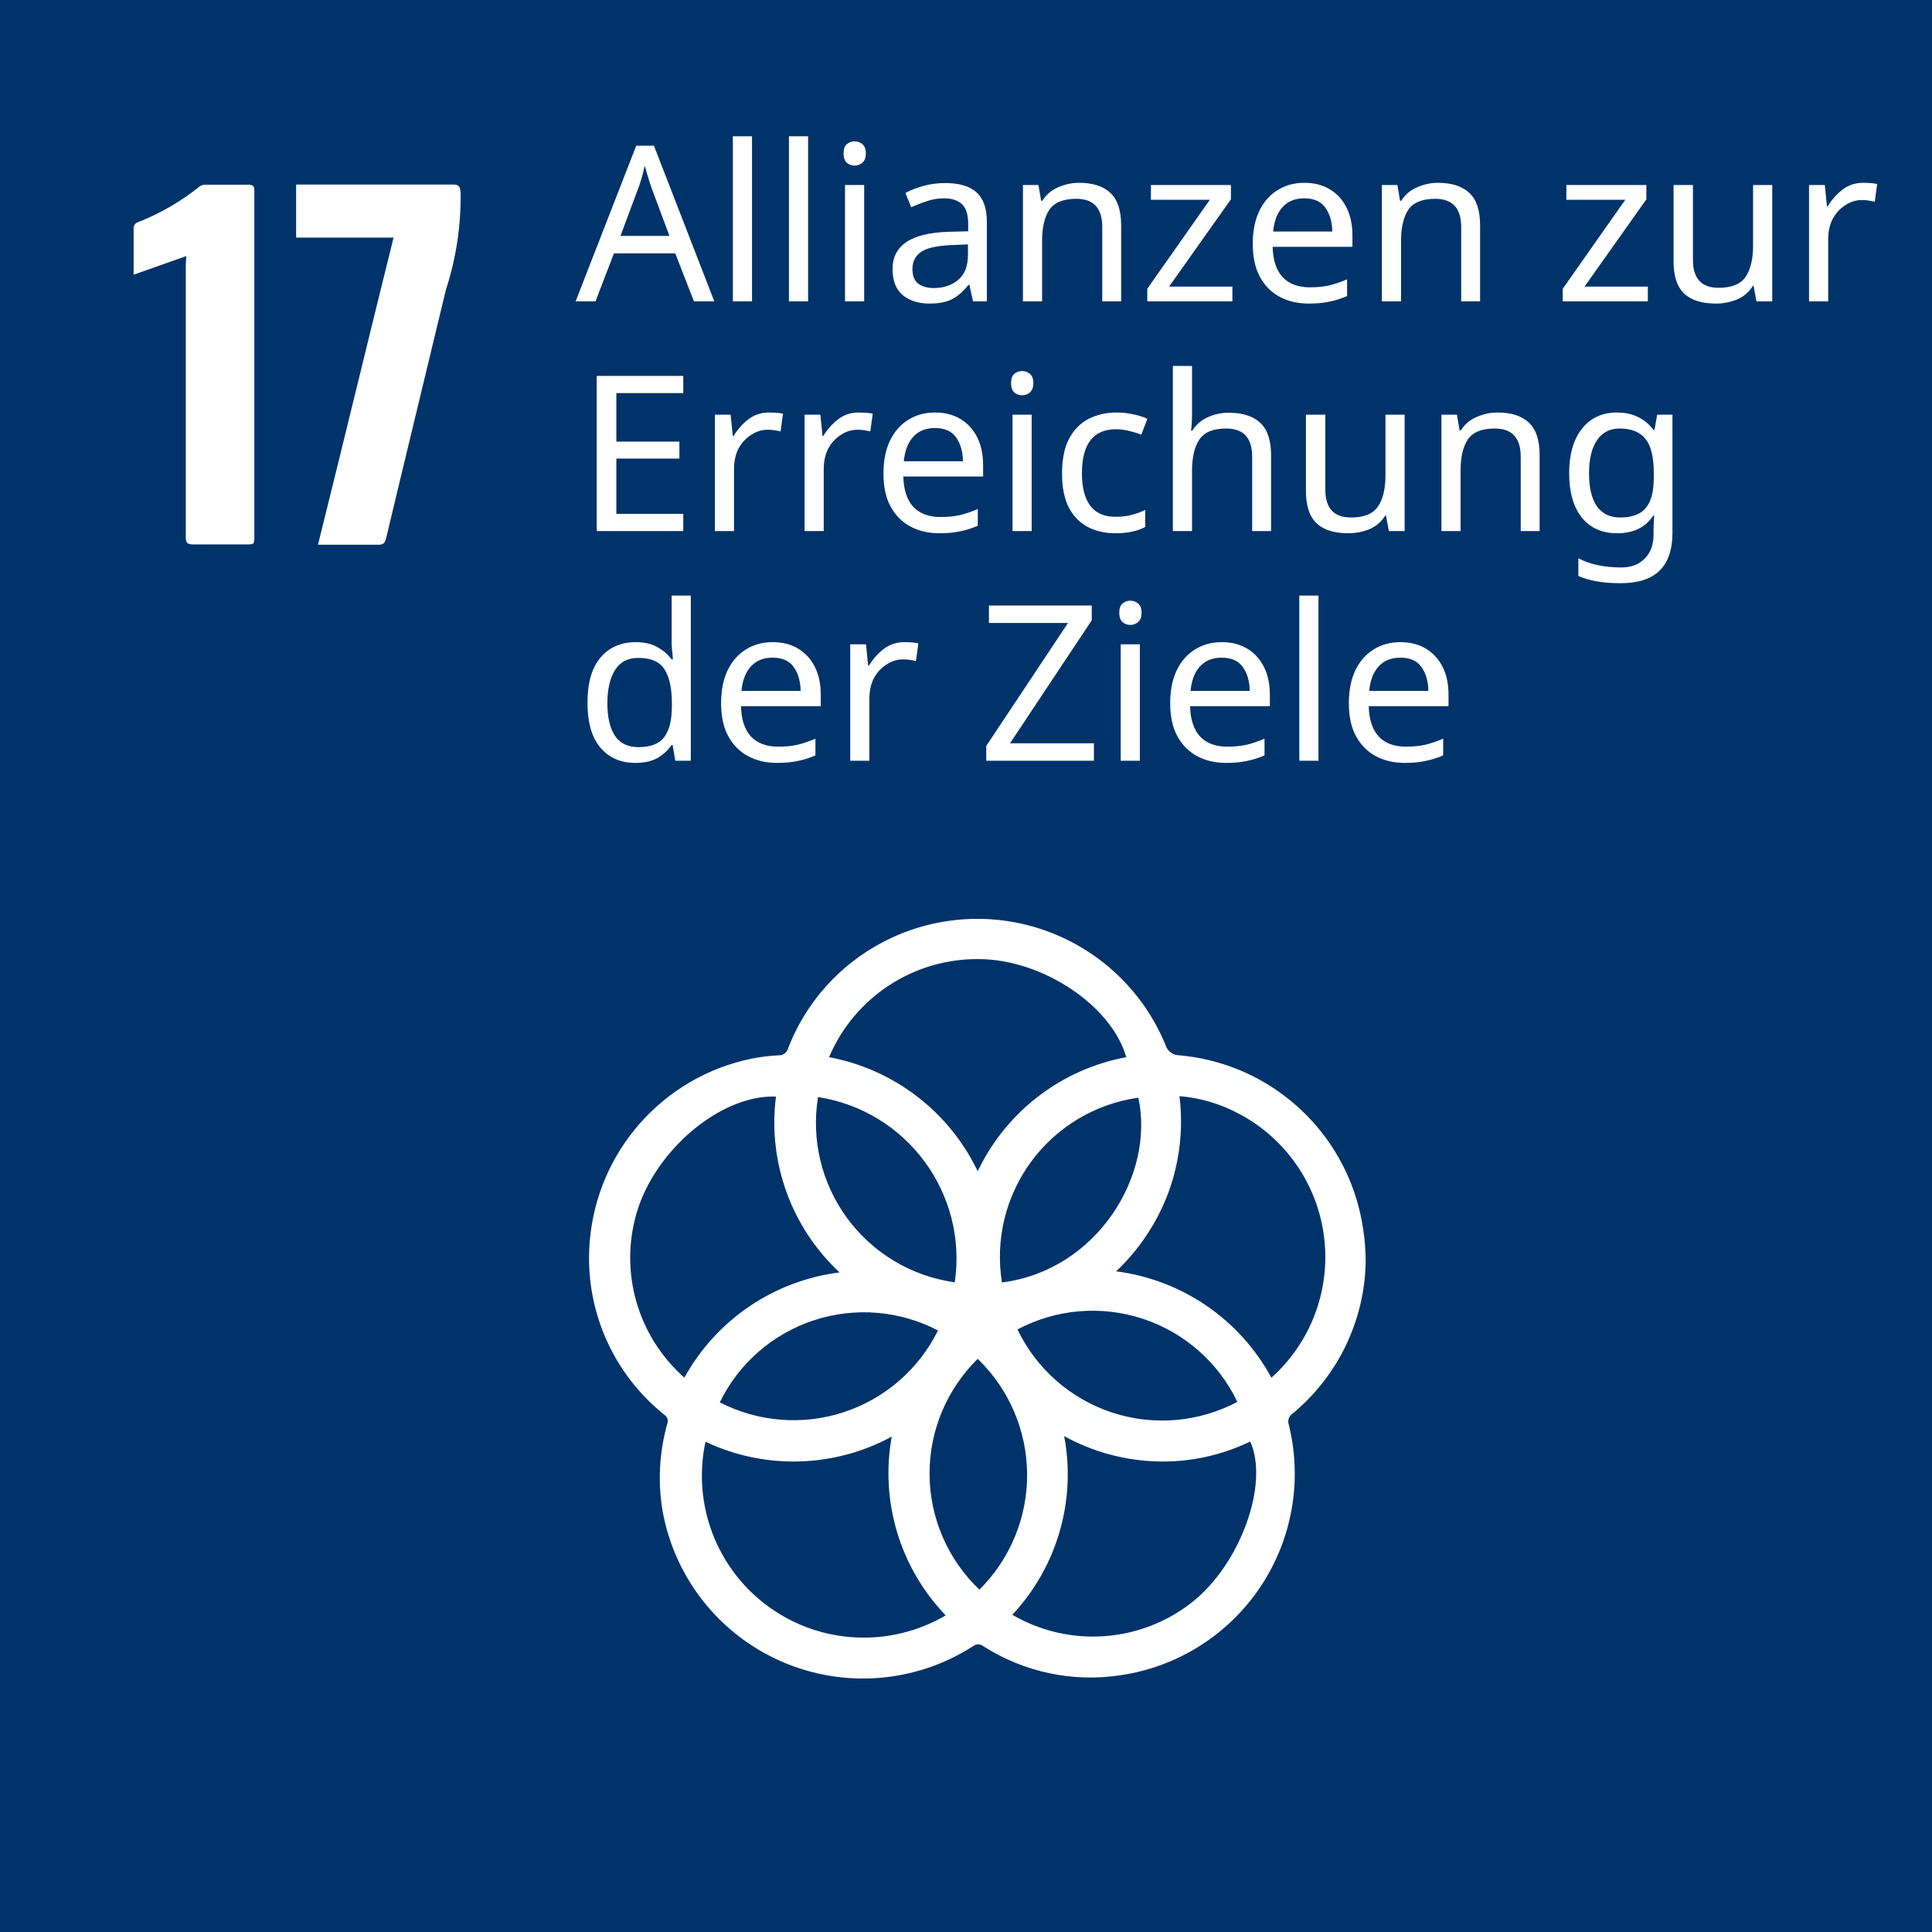
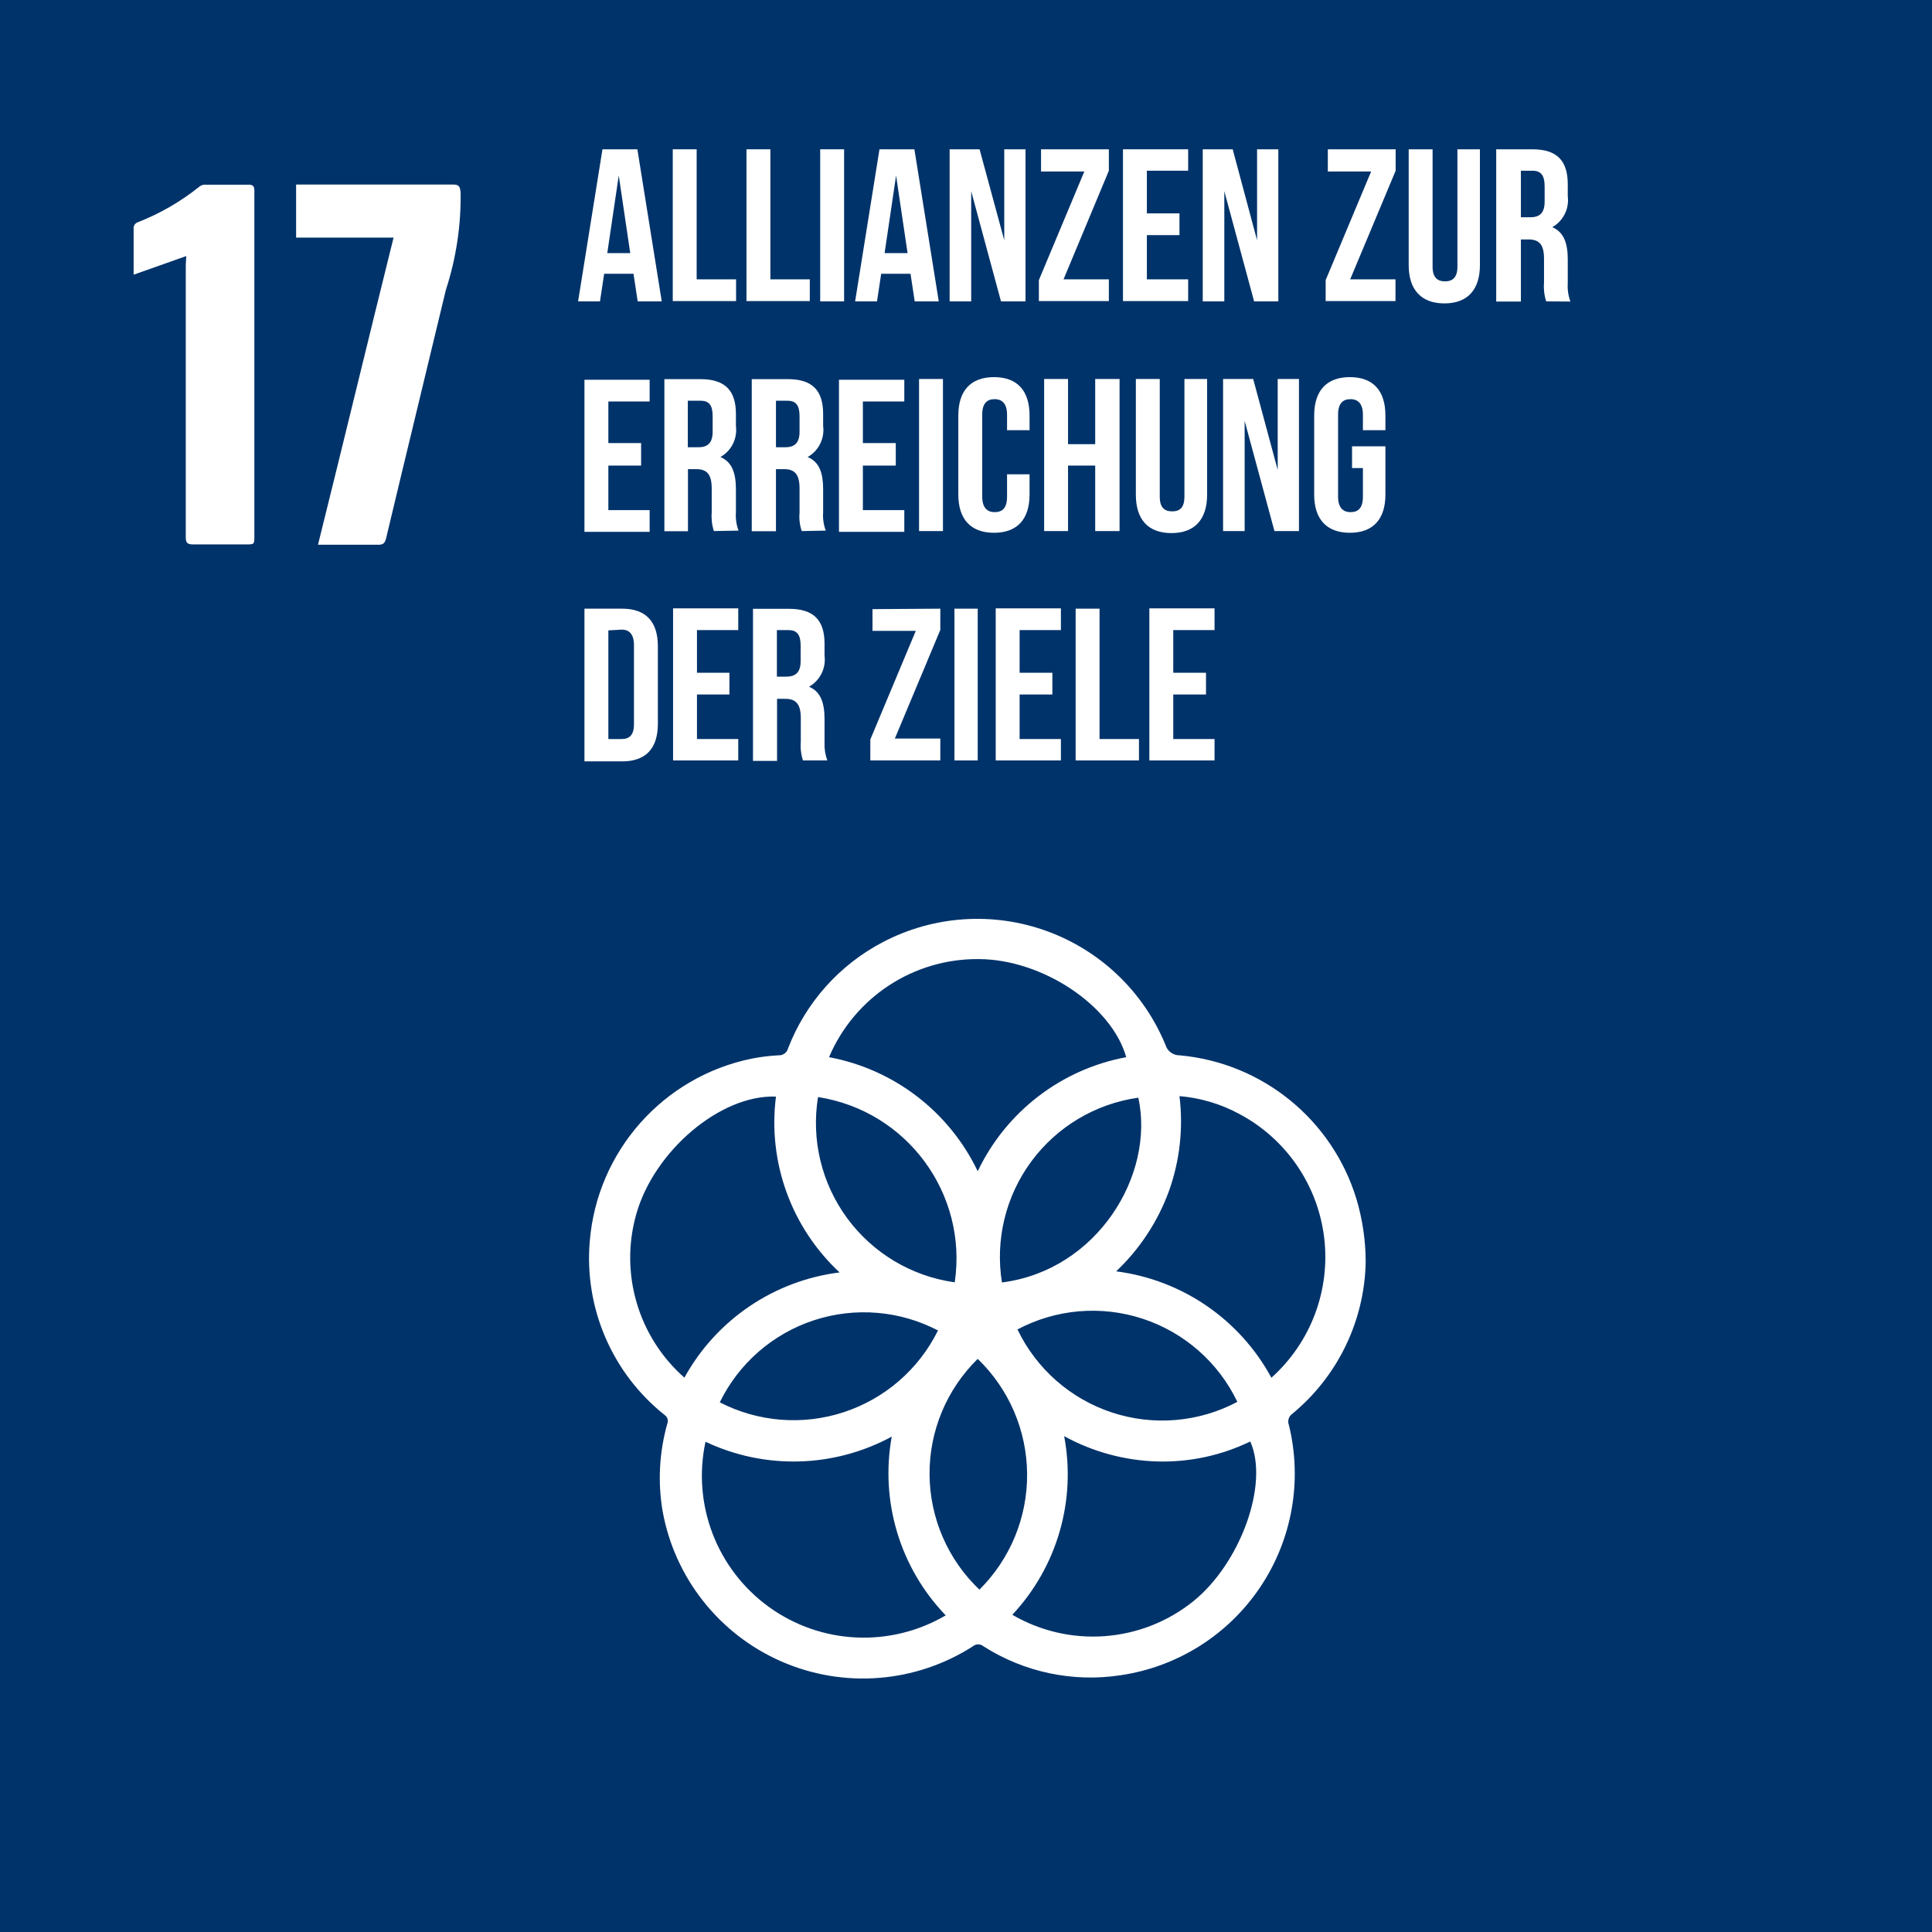
<svg xmlns="http://www.w3.org/2000/svg" viewBox="0 0 124.49 124.49">
  <defs>
-     <style>.cls-1{fill:#00336a;}.cls-2,.cls-3{fill:#fff;}.cls-3{font-size:14px;font-family:BebasNeueBold, Bebas Neue;}</style>
+     <style>.cls-1{fill:#00336a;}.cls-2{fill:#fff;}</style>
  </defs>
  <g id="Capa_2" data-name="Capa 2">
    <g id="Capa_1-2" data-name="Capa 1">
      <path class="cls-1" d="M124.49,124.49H0V0H124.49Z" />
      <path class="cls-2" d="M88,81.29a13,13,0,0,1-4.73,9.81.61.61,0,0,0-.22.72,13.13,13.13,0,0,1-10.81,16.12,12.82,12.82,0,0,1-8.87-1.86.53.53,0,0,0-.68,0,13.12,13.12,0,0,1-20-8.74A12.85,12.85,0,0,1,43,91.73a.46.46,0,0,0-.17-.55A12.91,12.91,0,0,1,38,80,13.11,13.11,0,0,1,48.45,68.21,12.47,12.47,0,0,1,50.17,68a.6.6,0,0,0,.61-.45,13,13,0,0,1,6.12-6.85,13.11,13.11,0,0,1,18.2,6.63A.93.93,0,0,0,76,68a13.14,13.14,0,0,1,11.41,9.28A14.34,14.34,0,0,1,88,81.29ZM63,75.47a13.29,13.29,0,0,1,9.57-7.35c-.94-3.33-5.4-6.3-9.49-6.32a10.37,10.37,0,0,0-9.66,6.32A13.33,13.33,0,0,1,63,75.47ZM50,70.66c-3.57-.14-7.85,3.5-9,7.57A10.29,10.29,0,0,0,44.1,88.77a13.3,13.3,0,0,1,10-6.78A13.19,13.19,0,0,1,50,70.66Zm10.93,33.42a13.21,13.21,0,0,1-3.47-11.51,13.27,13.27,0,0,1-12,.33,10.43,10.43,0,0,0,15.49,11.18Zm21-15.31a10.44,10.44,0,0,0-2.09-17A9.79,9.79,0,0,0,76,70.63a13.3,13.3,0,0,1-.69,6.15,13.5,13.5,0,0,1-3.39,5.14A13.29,13.29,0,0,1,81.92,88.77Zm-1.36,4.11a12.92,12.92,0,0,1-6,1.29,13.25,13.25,0,0,1-6-1.63,13.24,13.24,0,0,1-3.34,11.51,10.32,10.32,0,0,0,11.66-.87C79.93,100.73,81.79,95.61,80.56,92.88Zm-15-7.2a10.34,10.34,0,0,0,14.16,4.65A10.34,10.34,0,0,0,65.53,85.68ZM63,87.56a10.33,10.33,0,0,0,.11,14.87A10.4,10.4,0,0,0,63,87.56Zm-2.52-1.81a10.33,10.33,0,0,0-14.1,4.61A10.38,10.38,0,0,0,60.43,85.75Zm4.13-3.12c6.08-.8,9.82-6.9,8.74-11.9A10.36,10.36,0,0,0,64.56,82.63Zm-3.09,0a10.53,10.53,0,0,0-8.81-11.94A10.37,10.37,0,0,0,61.47,82.62Z" />
      <path class="cls-2" d="M19.08,11.89h.43c3.23,0,6.46,0,9.68,0,.41,0,.45.15.49.51a19.34,19.34,0,0,1-.95,6.28c-1.28,5.34-2.58,10.67-3.85,16-.08.34-.21.43-.54.42-1.14,0-2.27,0-3.4,0l-.45,0c.82-3.31,1.63-6.59,2.43-9.87s1.61-6.57,2.44-9.92H19.08Z" />
      <path class="cls-2" d="M12,16.5,8.61,17.7V16.4c0-.55,0-1.1,0-1.66a.4.4,0,0,1,.27-.42,15.14,15.14,0,0,0,4-2.32.59.59,0,0,1,.37-.1H16c.3,0,.39.09.39.39,0,1.17,0,2.35,0,3.52V34.54c0,.54,0,.54-.55.54-1.13,0-2.27,0-3.4,0-.38,0-.47-.11-.47-.48q0-8.73,0-17.48Z" />
-       <text class="cls-3" transform="translate(37.09 19.42)">Allianzen zur <tspan x="0" y="14.8">Erreichung </tspan>
-         <tspan x="0" y="29.6">der Ziele</tspan>
-       </text>
+       <path class="cls-2" d="M42.64,19.42H41.09l-.27-1.78H38.93l-.27,1.78H37.25l1.57-9.8h2.25Zm-3.51-3.11h1.48l-.74-5Z" />
+       <path class="cls-2" d="M43.35,9.62h1.54V18h2.54v1.4H43.35Z" />
+       <path class="cls-2" d="M48.1,9.62h1.54V18h2.54v1.4H48.1Z" />
+       <path class="cls-2" d="M52.85,9.62h1.54v9.8H52.85Z" />
+       <path class="cls-2" d="M60.49,19.42H58.94l-.27-1.78H56.78l-.27,1.78H55.1l1.57-9.8h2.25ZM57,16.31h1.48l-.74-5Z" />
+       <path class="cls-2" d="M62.58,12.32v7.1H61.19V9.62h1.93l1.59,5.86V9.62h1.37v9.8H64.5Z" />
+       <path class="cls-2" d="M71.45,9.62V11l-2.92,7h2.92v1.4H66.94V18.05l2.93-7H67.08V9.62Z" />
+       <path class="cls-2" d="M73.9,13.75H76v1.4H73.9V18h2.66v1.4h-4.2V9.62h4.2V11H73.9Z" />
+       <path class="cls-2" d="M78.89,12.32v7.1H77.5V9.62h1.93L81,15.48V9.62h1.37v9.8H80.81Z" />
+       <path class="cls-2" d="M89.93,9.62V11L87,18h2.92v1.4H85.42V18.05l2.93-7H85.56V9.62Z" />
+       <path class="cls-2" d="M92.31,9.62v7.56c0,.7.31.95.8.95s.8-.25.8-.95V9.62h1.45v7.46c0,1.57-.78,2.47-2.29,2.47s-2.3-.9-2.3-2.47V9.62Z" />
+       <path class="cls-2" d="M99.63,19.42a3.09,3.09,0,0,1-.14-1.2V16.68c0-.92-.3-1.25-1-1.25H98v4H96.41V9.62h2.33c1.59,0,2.28.74,2.28,2.25v.77a2,2,0,0,1-1,2c.77.32,1,1.07,1,2.09v1.51a2.93,2.93,0,0,0,.17,1.19ZM98,11v3h.61c.57,0,.92-.25.92-1V12c0-.7-.24-1-.78-1Z" />
+       <path class="cls-2" d="M39.2,28.55h2.11V30H39.2v2.87h2.66v1.4h-4.2v-9.8h4.2v1.4H39.2Z" />
+       <path class="cls-2" d="M46,34.22a3.09,3.09,0,0,1-.14-1.2V31.48c0-.92-.31-1.25-1-1.25h-.53v4H42.81v-9.8h2.32c1.6,0,2.29.74,2.29,2.25v.77a2,2,0,0,1-1,2c.77.32,1,1.07,1,2.09V33a2.77,2.77,0,0,0,.17,1.19Zm-1.68-8.4v3H45c.57,0,.92-.25.92-1v-1c0-.71-.23-1-.78-1Z" />
+       <path class="cls-2" d="M51.66,34.22a2.9,2.9,0,0,1-.14-1.2V31.48c0-.92-.31-1.25-1-1.25H50v4H48.44v-9.8h2.32c1.6,0,2.28.74,2.28,2.25v.77a2,2,0,0,1-1,2c.78.32,1,1.07,1,2.09V33a2.77,2.77,0,0,0,.17,1.19ZM50,25.82v3h.6c.57,0,.92-.25.92-1v-1c0-.71-.24-1-.78-1Z" />
+       <path class="cls-2" d="M55.6,28.55h2.12V30H55.6v2.87h2.67v1.4H54.06v-9.8h4.21v1.4H55.6Z" />
+       <path class="cls-2" d="M59.22,24.42h1.54v9.8H59.22Z" />
+       <path class="cls-2" d="M66.34,30.56v1.31c0,1.57-.78,2.46-2.29,2.46s-2.3-.89-2.3-2.46v-5.1c0-1.57.78-2.47,2.3-2.47s2.29.9,2.29,2.47v.95H64.89v-1c0-.7-.31-1-.8-1s-.8.27-.8,1V32c0,.7.31,1,.8,1s.8-.25.8-1V30.56Z" />
+       <path class="cls-2" d="M68.82,34.22H67.28v-9.8h1.54v4.2h1.75v-4.2h1.57v9.8H70.57V30H68.82Z" />
+       <path class="cls-2" d="M74.73,24.42V32c0,.7.3.95.8.95s.79-.25.79-.95V24.42h1.46v7.46c0,1.57-.78,2.47-2.3,2.47s-2.29-.9-2.29-2.47V24.42Z" />
+       <path class="cls-2" d="M80.2,27.12v7.1H78.81v-9.8h1.94l1.58,5.86V24.42H83.7v9.8H82.12Z" />
+       <path class="cls-2" d="M87.12,28.76h2.15v3.11c0,1.57-.78,2.46-2.29,2.46s-2.3-.89-2.3-2.46v-5.1c0-1.57.78-2.47,2.3-2.47s2.29.9,2.29,2.47v.95H87.82v-1c0-.7-.31-1-.8-1s-.8.27-.8,1V32c0,.7.31,1,.8,1s.8-.25.8-1V30.16h-.7Z" />
+       <path class="cls-2" d="M37.66,39.22h2.43c1.54,0,2.3.85,2.3,2.42v5c0,1.57-.76,2.42-2.3,2.42H37.66Zm1.54,1.4v7h.86c.49,0,.79-.25.79-.95v-5.1c0-.7-.3-1-.79-1Z" />
+       <path class="cls-2" d="M44.91,43.35H47v1.4H44.91v2.87h2.66V49h-4.2v-9.8h4.2v1.4H44.91Z" />
+       <path class="cls-2" d="M51.74,49a3.05,3.05,0,0,1-.14-1.2V46.28c0-.91-.31-1.25-1-1.25h-.53v4H48.52v-9.8h2.32c1.6,0,2.29.74,2.29,2.25v.77a2,2,0,0,1-1,2c.77.32,1,1.07,1,2.09v1.51A2.93,2.93,0,0,0,53.31,49Zm-1.68-8.4v3h.6c.58,0,.93-.25.93-1v-1c0-.71-.24-1-.79-1Z" />
+       <path class="cls-2" d="M60.59,39.22v1.37l-2.93,7h2.93V49H56.08V47.65l2.93-7H56.22v-1.4Z" />
+       <path class="cls-2" d="M61.5,39.22H63V49H61.5Z" />
+       <path class="cls-2" d="M65.7,43.35h2.11v1.4H65.7v2.87h2.66V49h-4.2v-9.8h4.2v1.4H65.7Z" />
+       <path class="cls-2" d="M69.31,39.22h1.54v8.4h2.54V49H69.31Z" />
+       <path class="cls-2" d="M75.6,43.35h2.11v1.4H75.6v2.87h2.66V49h-4.2v-9.8h4.2v1.4H75.6Z" />
    </g>
  </g>
</svg>
